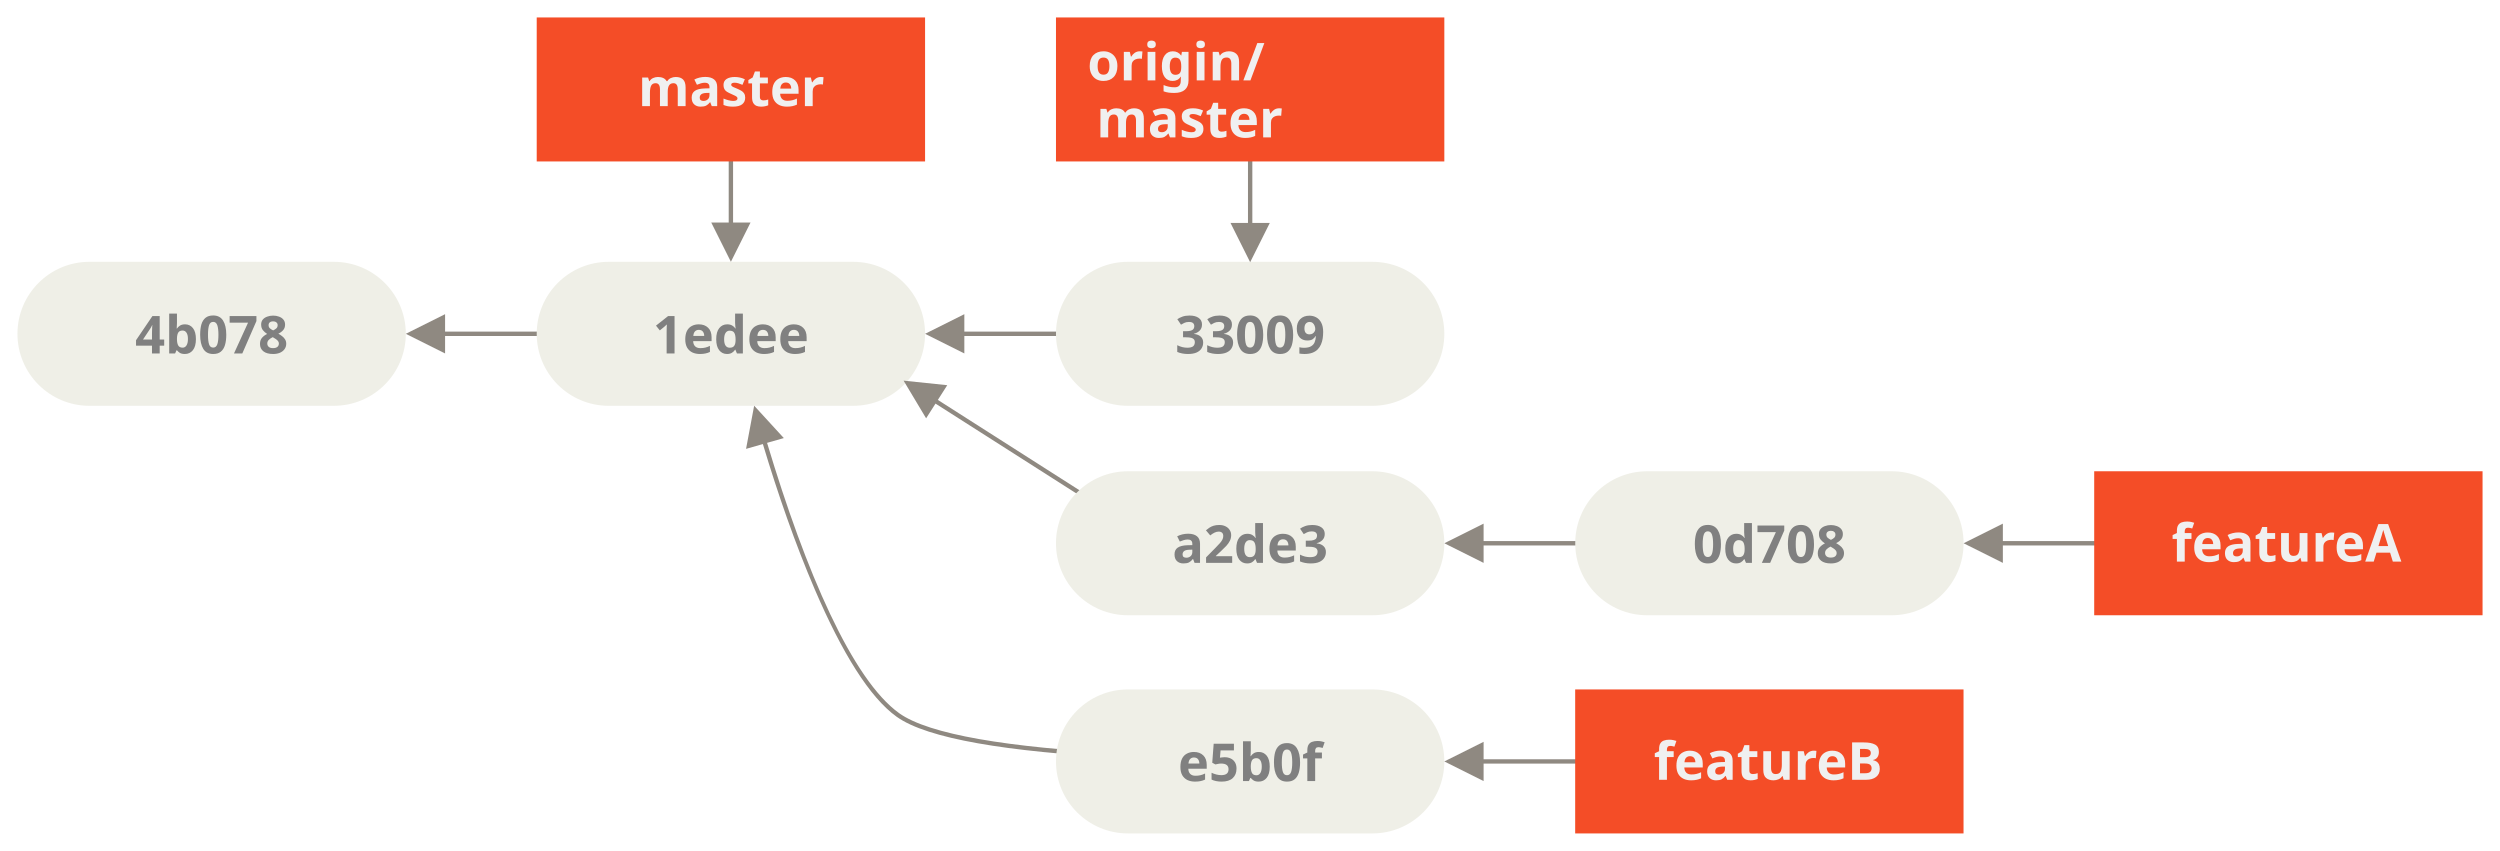
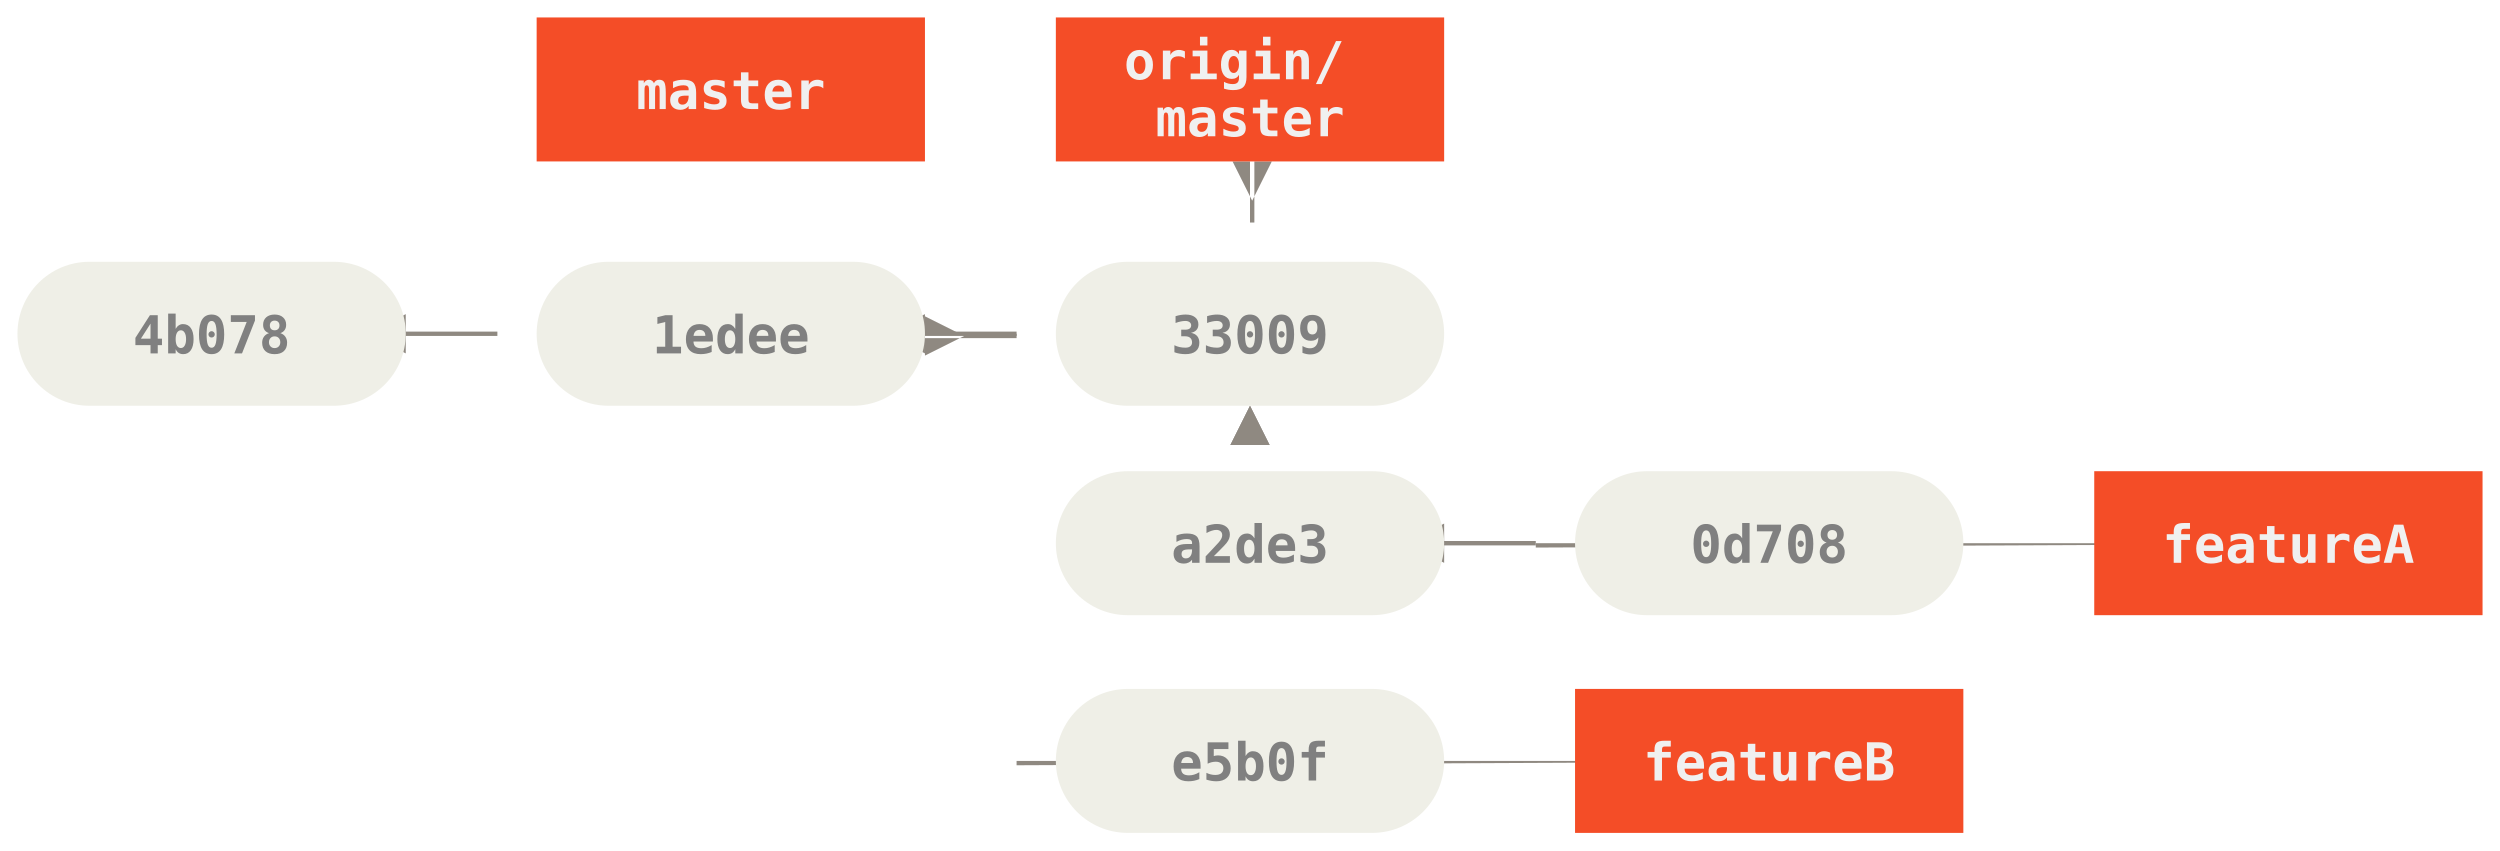
- <svg xmlns="http://www.w3.org/2000/svg" id="svg2732" version="1.1" viewBox="0 0 572.93 195">
-   <g id="g3035" transform="translate(-2,-14)">
-     <g id="brown" transform="translate(6,74)" style="fill-rule:evenodd;fill:none">
-       <rect id="Rectangle-1" width="89" height="33" rx="16.5" ry="16.5" style="fill-rule:evenodd;fill:#efefe7" />
-       <text id="C6" font-size="12px" font-weight="700" style="fill:#979797;font-family:'Source Code Pro';font-size:12px;font-weight:700;text-anchor:middle">
-         <tspan id="tspan2638" x="44.5" y="21" style="fill:gray">4b078</tspan>
-       </text>
-     </g>
-     <g id="g2876">
-       <path id="Line-4" d="m104 90h45v1h-45v4l-9-4.5 9-4.5z" style="fill:#8f8981" />
-       <g id="g2649" transform="translate(125,74)" style="fill-rule:evenodd;fill:none">
-         <rect id="rect2643" width="89" height="33" rx="16.5" ry="16.5" style="fill-rule:evenodd;fill:#efefe7" />
-         <text id="text2647" font-size="12px" font-weight="700" style="fill:#979797;font-family:'Source Code Pro';font-size:12px;font-weight:700;text-anchor:middle">
-           <tspan id="tspan2645" x="44.5" y="21" style="fill:gray">1edee</tspan>
-         </text>
-       </g>
-     </g>
-     <g id="g2869">
-       <path id="Line" transform="translate(214,74)" d="m9 16h45v1h-45v4l-9-4.5 9-4.5z" style="fill:#8f8981" />
-       <g id="g2658" transform="translate(244,74)" style="fill-rule:evenodd;fill:none">
-         <rect id="rect2652" width="89" height="33" rx="16.5" ry="16.5" style="fill-rule:evenodd;fill:#efefe7" />
-         <text id="text2656" font-size="12px" font-weight="700" style="fill:#979797;font-family:'Source Code Pro';font-size:12px;font-weight:700;text-anchor:middle">
-           <tspan id="tspan2654" x="44.5" y="21" style="fill:gray">33009</tspan>
-         </text>
-       </g>
-     </g>
-     <g id="g2902">
-       <path id="Line-5" transform="translate(333,122)" d="m9 16h45v1h-45v4l-9-4.5 9-4.5z" style="fill:#8f8981" />
-       <g id="g2668" transform="translate(363,122)" style="fill-rule:evenodd;fill:none">
-         <rect id="rect2662" width="89" height="33" rx="16.5" ry="16.5" style="fill-rule:evenodd;fill:#efefe7" />
-         <text id="text2666" font-size="12px" font-weight="700" style="fill:#979797;font-family:'Source Code Pro';font-size:12px;font-weight:700;text-anchor:middle">
-           <tspan id="tspan2664" x="44.5" y="21" style="fill:gray">0d708</tspan>
-         </text>
-       </g>
-     </g>
-     <path id="Line-8" d="m177.79 115.49c8.9 29.644 19.538 54.267 30.287 61.961 6.818 4.88 25.041 7.852 51.04 9.233 16.331.867 33.633 1.018 49.176.756 1.417-.024 2.677-.049 3.766-.075.381-.009.713-.017.994-.025.169-.004.283-.008.341-.009l.5-.015.029 1-.5.015c-.059.002-.174.005-.343.009-.282.007-.615.016-.997.025-1.091.026-2.353.051-3.772.075-15.564.262-32.888.111-49.246-.757-26.222-1.392-44.528-4.378-51.57-9.418-6.225-4.456-12.52-14.661-18.756-29.152-4.456-10.355-8.486-21.947-11.91-33.347l-3.853 1.1 1.855-9.89 6.799 7.418z" style="fill:#8f8981" />
-     <g id="g2678" transform="translate(244,172)" style="fill-rule:evenodd;fill:none">
-       <rect id="rect2672" width="89" height="33" rx="16.5" ry="16.5" style="fill-rule:evenodd;fill:#efefe7" />
-       <text id="text2676" font-size="12px" font-weight="700" style="fill:#979797;font-family:'Source Code Pro';font-size:12px;font-weight:700;text-anchor:middle">
-         <tspan id="tspan2674" x="44.5" y="21" style="fill:gray">e5b0f</tspan>
-       </text>
-     </g>
-     <path id="Line-3" d="m216.93 105.65 51.256 32.697-.538.843-51.256-32.697-2.151 3.372-5.167-8.634 10.008 1.047z" style="fill:#8f8981" />
-     <g id="g2687" transform="translate(244,122)" style="fill-rule:evenodd;fill:none">
-       <rect id="rect2681" width="89" height="33" rx="16.5" ry="16.5" style="fill-rule:evenodd;fill:#efefe7" />
-       <text id="text2685" font-size="12px" font-weight="700" style="fill:#979797;font-family:'Source Code Pro';font-size:12px;font-weight:700;text-anchor:middle">
-         <tspan id="tspan2683" x="44.5" y="21" style="fill:gray">a2de3</tspan>
-       </text>
-     </g>
-     <g id="g2971">
-       <path id="Line-2" transform="translate(112,13)" d="m57 52v-43h1v43h4l-4.5 9-4.5-9z" style="fill:#8f8981" />
-       <g id="g2964">
-         <rect id="Rectangle-2" transform="matrix(.76724 0 0 .86842 125 18)" width="116" height="38" style="fill-rule:evenodd;fill:#f44d27" />
-         <text id="master" transform="translate(111.6 16.801)" font-size="12px" font-weight="700" style="fill-rule:evenodd;fill:#979797;font-family:'Source Code Pro';font-size:12px;font-weight:700;text-anchor:middle">
-           <tspan id="tspan2691" x="58" y="21.515" style="fill:#f0f0f0">master</tspan>
-         </text>
-       </g>
-     </g>
-     <g id="g2940">
-       <path id="path2709" transform="translate(452,119)" d="m9 19h76v1h-76v4l-9-4.5 9-4.5z" style="fill:#8f8981" />
-       <g id="g2933" transform="translate(2.9326 -3)">
-         <rect id="rect2711" transform="matrix(.76724 0 0 .86842 479 125)" width="116" height="38" style="fill-rule:evenodd;fill:#f44d27" />
-         <text id="text2715" transform="translate(465.06 124.19)" font-size="12px" font-weight="700" style="fill-rule:evenodd;fill:#979797;font-family:'Source Code Pro';font-size:12px;font-weight:700;text-anchor:middle">
-           <tspan id="tspan2713" x="58" y="21.515" style="fill:#f0f0f0">featureA</tspan>
-         </text>
-       </g>
-     </g>
-     <g id="g2924">
-       <path id="path2720" transform="translate(333,169)" d="m9 19h76v1h-76v4l-9-4.5 9-4.5z" style="fill:#8f8981" />
-       <g id="g2917" transform="translate(2.9864 -3)">
-         <rect id="rect2722" transform="matrix(.76724 0 0 .86842 360 175)" width="116" height="38" style="fill-rule:evenodd;fill:#f44d27" />
-         <text id="text2726" transform="translate(346.23 174.19)" font-size="12px" font-weight="700" style="fill-rule:evenodd;fill:#979797;font-family:'Source Code Pro';font-size:12px;font-weight:700;text-anchor:middle">
-           <tspan id="tspan2724" x="58" y="21.515" style="fill:#f0f0f0">featureB</tspan>
-         </text>
-       </g>
-     </g>
-     <g id="g3460">
-       <g id="Line-2-+-ref-4" transform="translate(288,32)" style="fill:#8f8981">
-         <path id="path2696" d="m0 33.096v-33.192h1v33.192h4l-4.5 9-4.5-9z" />
-       </g>
-       <g id="g3438">
-         <rect id="rect2699" transform="matrix(.80485 0 0 .86842 244 18)" width="110.58" height="38" style="fill-rule:evenodd;fill:#f44d27" />
-         <text id="text2825" transform="translate(-90.018 19.575)" x="378.678" y="12.85" style="fill:#f0f0f0;font-family:'Source Code Pro';font-feature-settings:normal;font-size:12px;font-variant-caps:normal;font-variant-ligatures:normal;font-variant-numeric:normal;font-weight:bold;letter-spacing:0px;line-height:13.067px;text-align:center;text-anchor:middle;word-spacing:0px" xml:space="preserve">
-           <tspan id="tspan2823" x="378.678" y="12.85">origin/</tspan>
-           <tspan id="tspan2827" x="378.678" y="25.916">master</tspan>
-         </text>
-       </g>
-     </g>
+ <svg xmlns="http://www.w3.org/2000/svg" version="1.1" width="1146" height="389.8" viewBox="0 0 573 194.9">
+   <path d="m93 76h21v1h-21v4l-9-4.5 9-4.5z" fill="#8f8981" />
+   <path d="m212 76h21v1h-21v4l-9-4.5 9-4.5z" fill="#8f8981" />
+   <path d="M286.5 108 L286.5 102 L291 102 L286.5 93 L282 102 L286.5 102 Z" fill="#8f8981" />
+   <path d="m331 124h21v1h-21v4l-9-4.5 9-4.5z" fill="#8f8981" />
+   <path d="M286.5 157.9 L286.5 102 L291 102 L286.5 93 L282 102 L286.5 102 Z" fill="#8f8981" />
+   <path d="m212 76.5h21v1h-21v4l9-4.5-9-4.5z" fill="#8f8981" />
+   <path d="m286.5 37v14h1v-14h4l-4.5 9-4.5-9z" fill="#8f8981" />
+   <path d="m569 124.5h-217v1h--217v4l9-4.5-9-4.5z" fill="#8f8981" />
+   <path d="m450 174.4h-217v1h--217v4l9-4.5-9-4.5z" fill="#8f8981" />
+   <g>
+     <rect x="4" y="60" width="89" height="33" rx="16.5" ry="16.5" fill="#efefe7" />
+     <text font-size="12px" font-weight="700" font-family="'JetBrains Mono', 'Source Code Pro', monospace" text-anchor="middle">
+       <tspan x="48.5" y="81" fill="gray">4b078</tspan>
+     </text>
+   </g>
+   <g>
+     <rect x="123" y="60" width="89" height="33" rx="16.5" ry="16.5" fill="#efefe7" />
+     <text font-size="12px" font-weight="700" font-family="'JetBrains Mono', 'Source Code Pro', monospace" text-anchor="middle">
+       <tspan x="167.5" y="81" fill="gray">1edee</tspan>
+     </text>
+   </g>
+   <g>
+     <rect x="242" y="60" width="89" height="33" rx="16.5" ry="16.5" fill="#efefe7" />
+     <text font-size="12px" font-weight="700" font-family="'JetBrains Mono', 'Source Code Pro', monospace" text-anchor="middle">
+       <tspan x="286.5" y="81" fill="gray">33009</tspan>
+     </text>
+   </g>
+   <g>
+     <rect x="361" y="108" width="89" height="33" rx="16.5" ry="16.5" fill="#efefe7" />
+     <text font-size="12px" font-weight="700" font-family="'JetBrains Mono', 'Source Code Pro', monospace" text-anchor="middle">
+       <tspan x="405.5" y="129" fill="gray">0d708</tspan>
+     </text>
+   </g>
+   <g>
+     <rect x="242" y="157.9" width="89" height="33" rx="16.5" ry="16.5" fill="#efefe7" />
+     <text font-size="12px" font-weight="700" font-family="'JetBrains Mono', 'Source Code Pro', monospace" text-anchor="middle">
+       <tspan x="286.5" y="178.9" fill="gray">e5b0f</tspan>
+     </text>
+   </g>
+   <g>
+     <rect x="242" y="108" width="89" height="33" rx="16.5" ry="16.5" fill="#efefe7" />
+     <text font-size="12px" font-weight="700" font-family="'JetBrains Mono', 'Source Code Pro', monospace" text-anchor="middle">
+       <tspan x="286.5" y="129" fill="gray">a2de3</tspan>
+     </text>
+   </g>
+   <g>
+     <rect x="123" y="4" width="89" height="33" fill="#f44d27" />
+     <text font-size="12px" font-weight="700" font-family="'JetBrains Mono', 'Source Code Pro', monospace" text-anchor="middle">
+       <tspan x="167.5" y="25" fill="#f0f0f0">master</tspan>
+     </text>
+   </g>
+   <g>
+     <rect x="480" y="108" width="89" height="33" fill="#f44d27" />
+     <text font-size="12px" font-weight="700" font-family="'JetBrains Mono', 'Source Code Pro', monospace" text-anchor="middle">
+       <tspan x="524.5" y="129" fill="#f0f0f0">featureA</tspan>
+     </text>
+   </g>
+   <g>
+     <rect x="361" y="157.9" width="89" height="33" fill="#f44d27" />
+     <text font-size="12px" font-weight="700" font-family="'JetBrains Mono', 'Source Code Pro', monospace" text-anchor="middle">
+       <tspan x="405.5" y="178.9" fill="#f0f0f0">featureB</tspan>
+     </text>
+   </g>
+   <g>
+     <rect x="242" y="4" width="89" height="33" fill="#f44d27" />
+     <text font-size="12px" font-weight="700" font-family="'JetBrains Mono', 'Source Code Pro', monospace" text-anchor="middle">
+       <tspan x="286.5" y="18.165" fill="#f0f0f0">origin/</tspan>
+       <tspan x="286.5" dy="13.07" fill="#f0f0f0">master</tspan>
+     </text>
  </g>
</svg>
